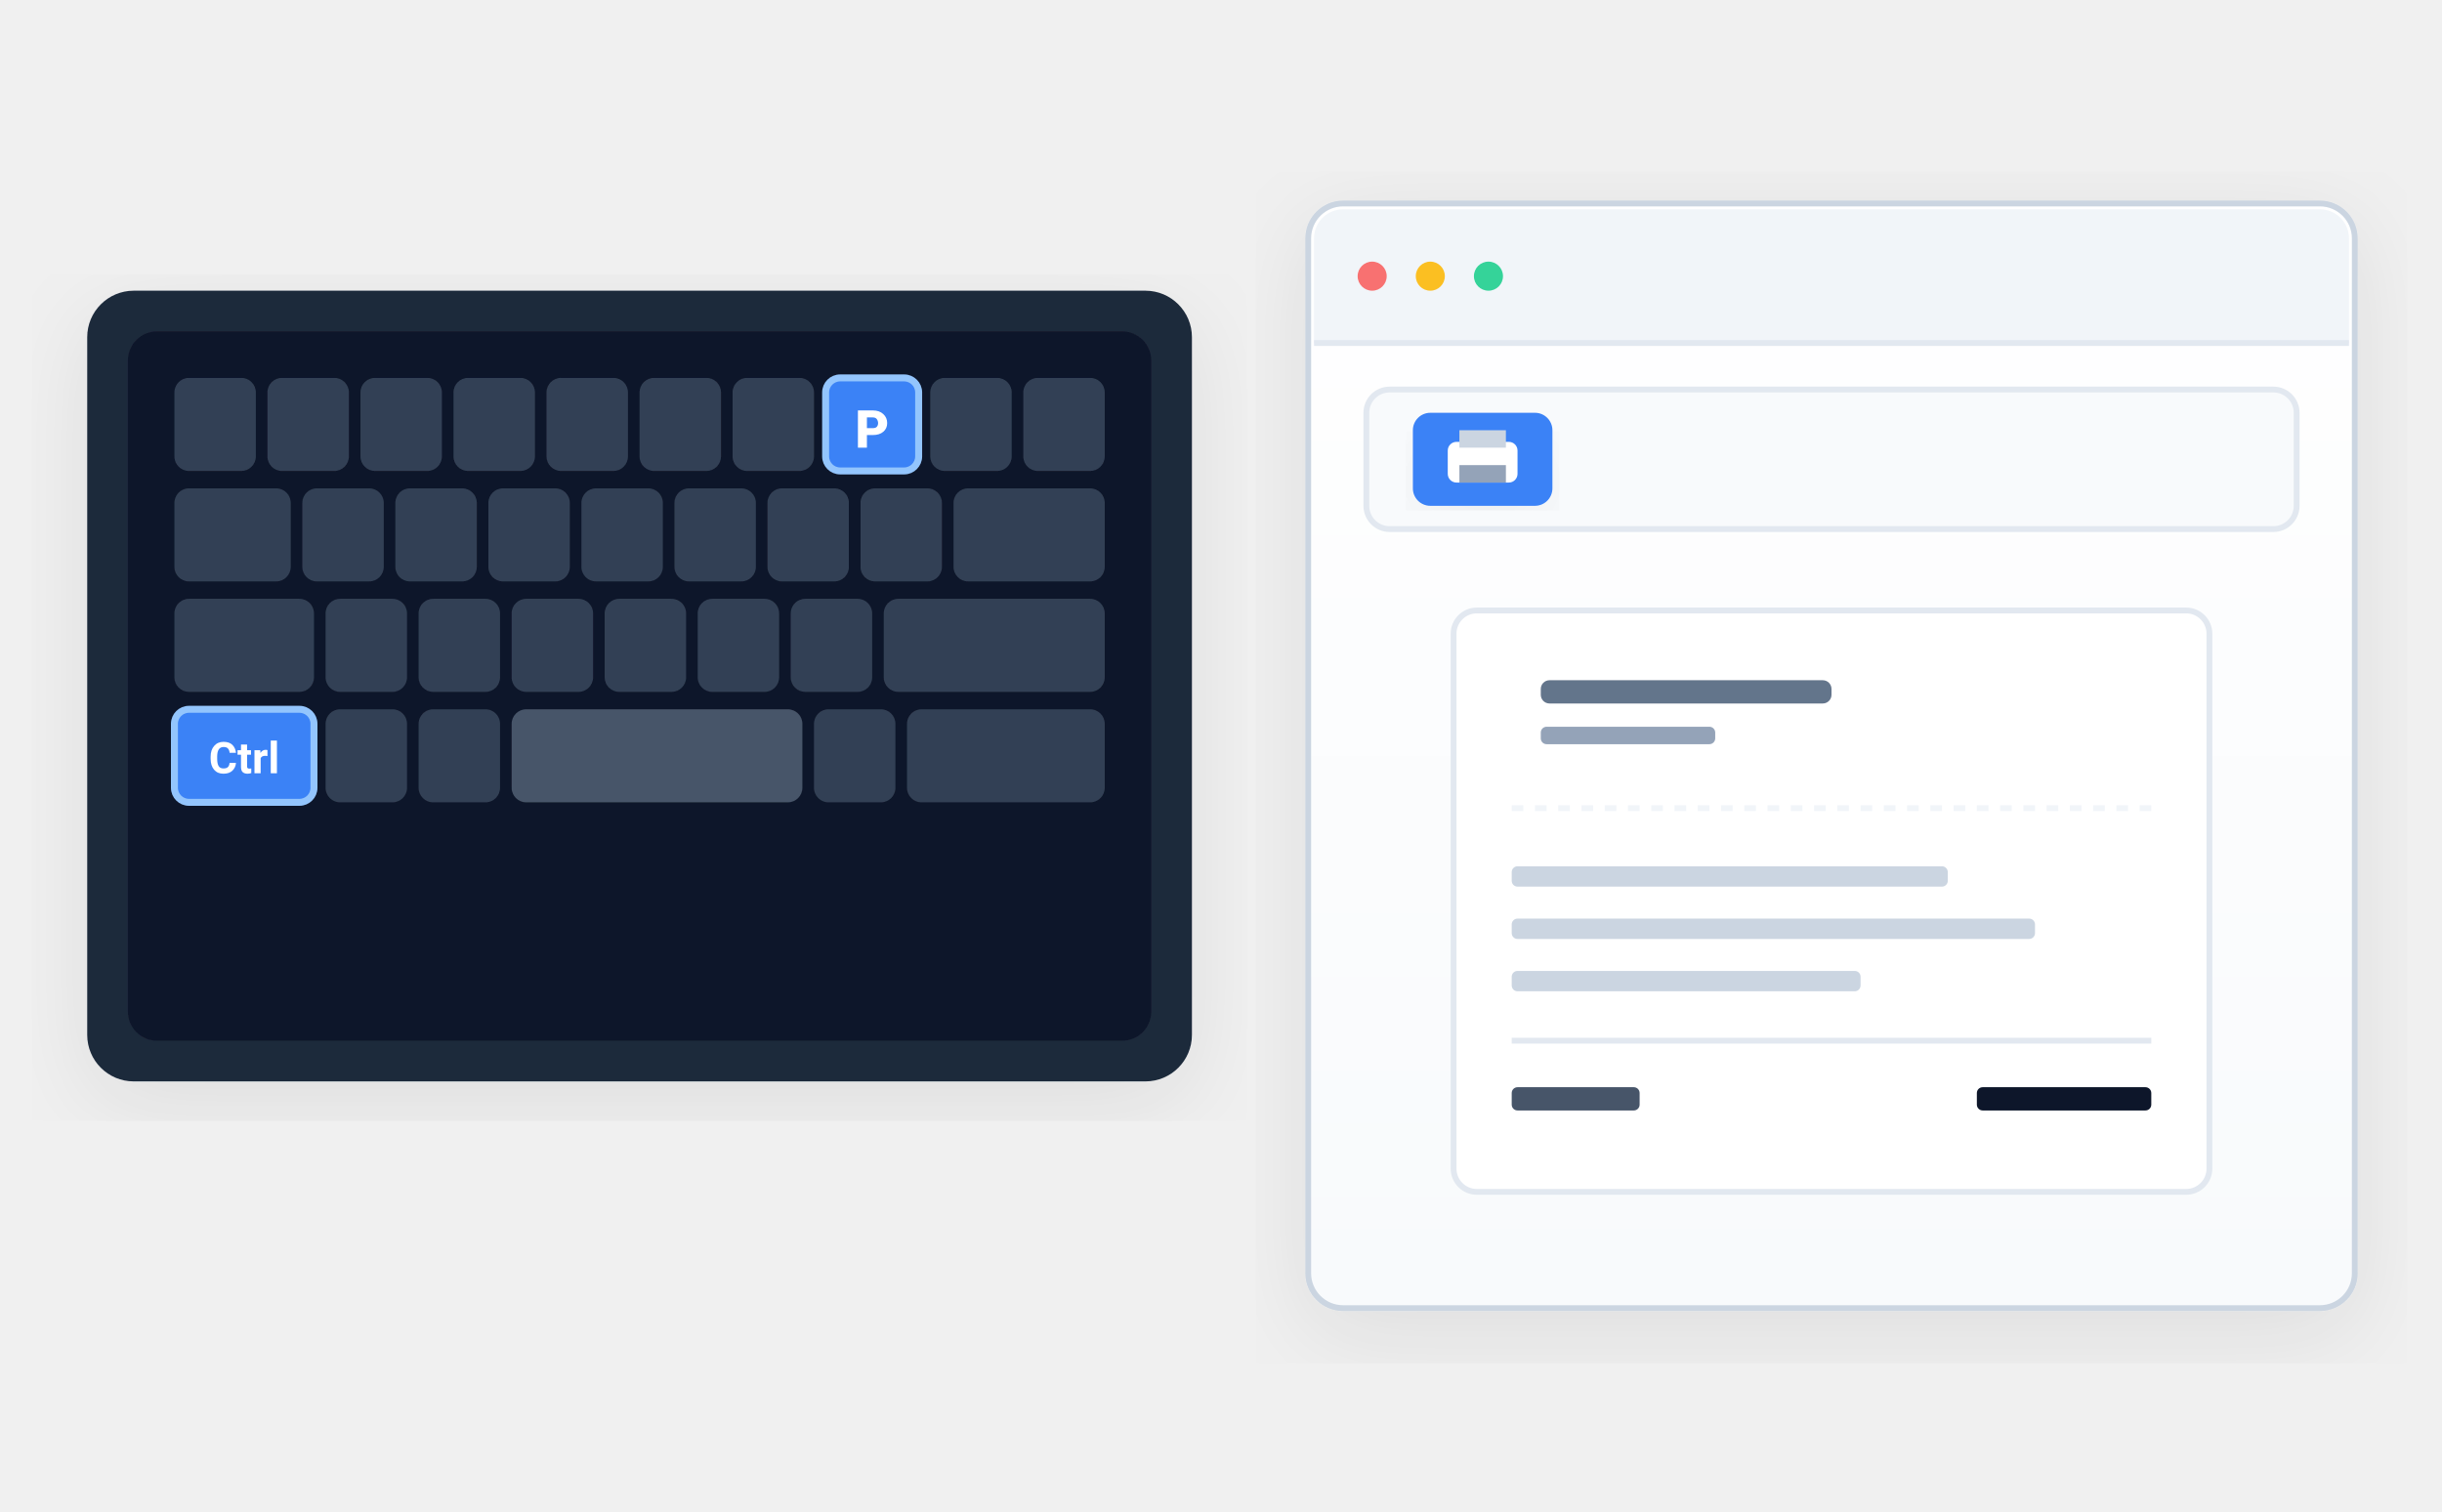
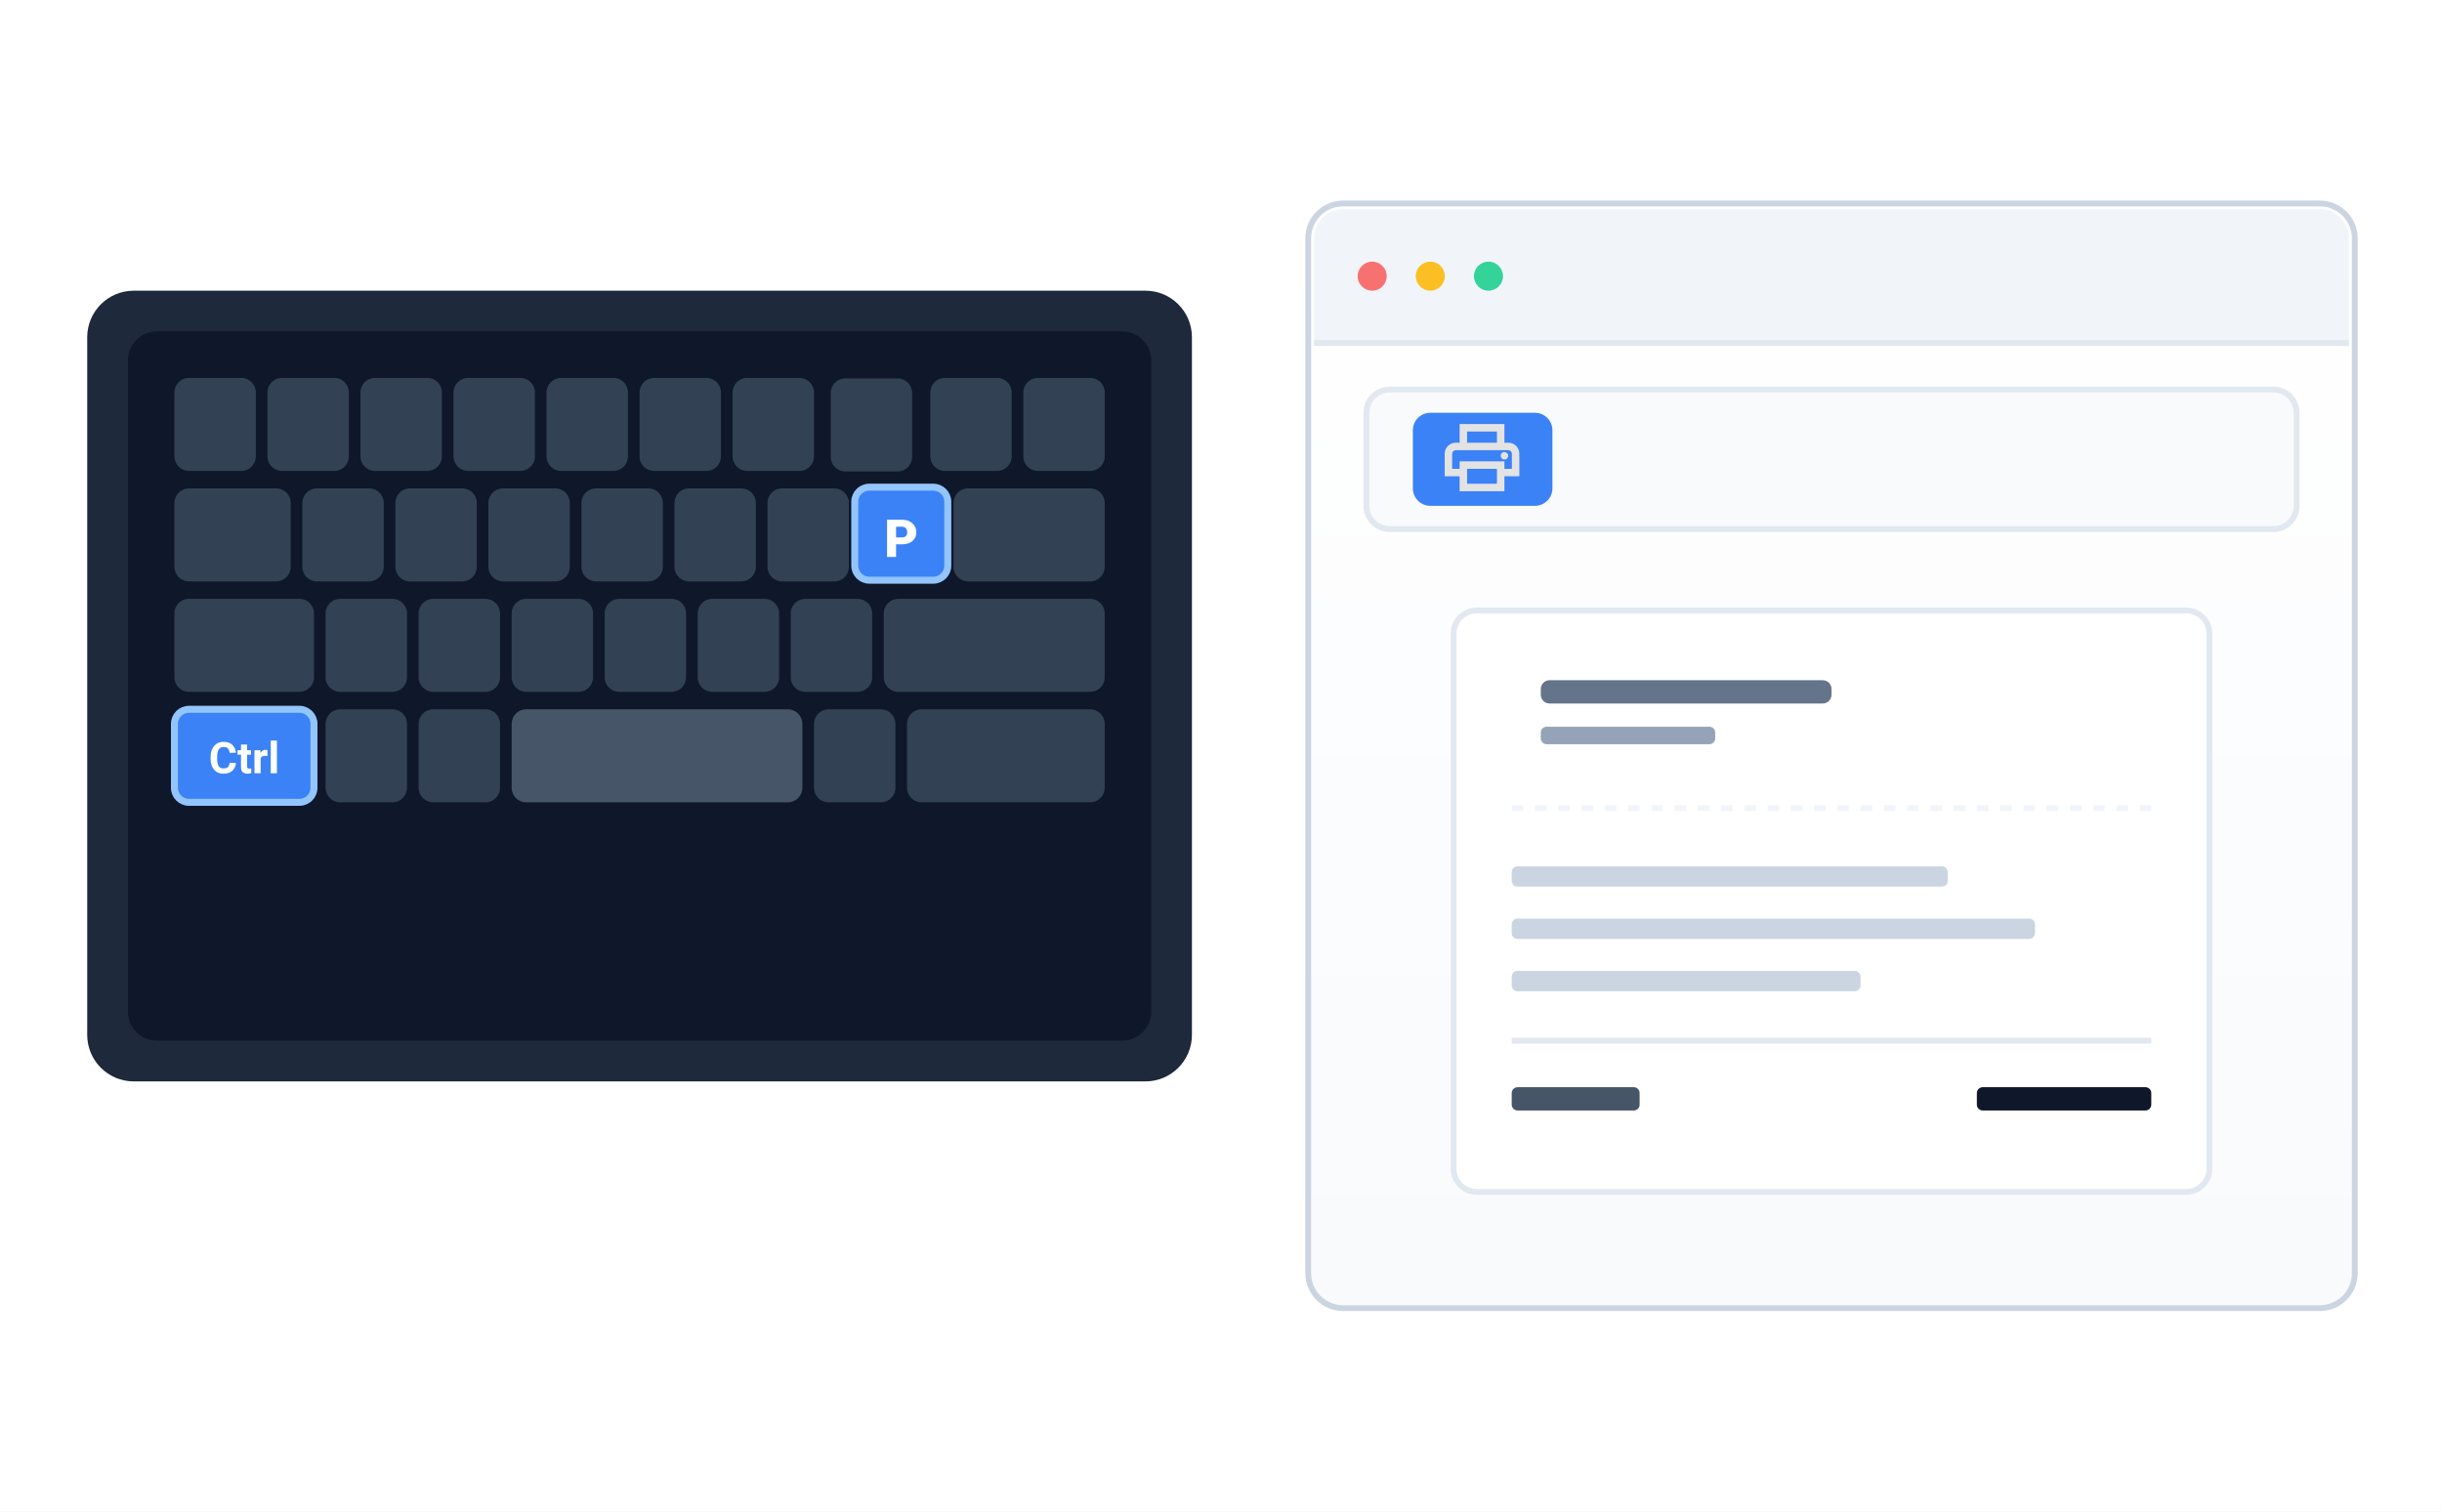
- <svg xmlns="http://www.w3.org/2000/svg" viewBox="0 0 420 260" width="100%" height="100%">
-   <defs>
+ <svg xmlns="http://www.w3.org/2000/svg" viewBox="0 0 420 260" width="100%" height="100%" version="1.1" id="svg52" xml:space="preserve">
+   <defs id="defs2">
    <linearGradient id="window-grad" x1="0%" y1="0%" x2="0%" y2="100%">
-       <stop offset="0%" stop-color="#ffffff" />
-       <stop offset="100%" stop-color="#f8fafc" />
+       <stop offset="0%" stop-color="#ffffff" id="stop1" />
+       <stop offset="100%" stop-color="#f8fafc" id="stop2" />
    </linearGradient>
-     <linearGradient id="printer-body" x1="0%" y1="0%" x2="0%" y2="100%">
-       <stop offset="0%" stop-color="#f1f5f9" />
-       <stop offset="100%" stop-color="#e2e8f0" />
-     </linearGradient>
-     <linearGradient id="printer-top" x1="0%" y1="0%" x2="0%" y2="100%">
-       <stop offset="0%" stop-color="#cbd5e1" />
-       <stop offset="100%" stop-color="#94a3b8" />
-     </linearGradient>
-     <filter id="shadow-card" x="-5%" y="-5%" width="110%" height="110%">
-       <feDropShadow dx="0" dy="4" stdDeviation="8" flood-color="#0f172a" flood-opacity="0.08" />
-     </filter>
  </defs>
-   <rect width="420" height="260" fill="transparent" />
-   <g transform="translate(15, 50)" filter="url(#shadow-card)">
-     <rect width="190" height="136" rx="8" fill="#1e293b" />
-     <rect x="7" y="7" width="176" height="122" rx="5" fill="#0f172a" />
-     <rect x="15" y="15" width="14" height="16" rx="2.5" fill="#334155" />
-     <rect x="31" y="15" width="14" height="16" rx="2.5" fill="#334155" />
-     <rect x="47" y="15" width="14" height="16" rx="2.5" fill="#334155" />
-     <rect x="63" y="15" width="14" height="16" rx="2.5" fill="#334155" />
-     <rect x="79" y="15" width="14" height="16" rx="2.5" fill="#334155" />
-     <rect x="95" y="15" width="14" height="16" rx="2.5" fill="#334155" />
-     <rect x="111" y="15" width="14" height="16" rx="2.5" fill="#334155" />
-     <g transform="translate(127, 15)">
-       <rect width="16" height="16" rx="2.5" fill="#3b82f6" stroke="#93c5fd" stroke-width="1.2" />
-       <text x="8" y="12" font-family="-apple-system, BlinkMacSystemFont, 'Segoe UI', Roboto, sans-serif" font-weight="800" font-size="9" fill="#ffffff" text-anchor="middle">P</text>
+   <rect width="420" height="260" fill="#ffffff" id="rect2" />
+   <g transform="translate(15, 50)" id="g37">
+     <rect width="190" height="136" rx="8" fill="#1e293b" id="rect3" />
+     <rect x="7" y="7" width="176" height="122" rx="5" fill="#0f172a" id="rect4" />
+     <rect x="15" y="15" width="14" height="16" rx="2.5" fill="#334155" id="rect5" />
+     <rect x="31" y="15" width="14" height="16" rx="2.5" fill="#334155" id="rect6" />
+     <rect x="47" y="15" width="14" height="16" rx="2.5" fill="#334155" id="rect7" />
+     <rect x="63" y="15" width="14" height="16" rx="2.5" fill="#334155" id="rect8" />
+     <rect x="79" y="15" width="14" height="16" rx="2.5" fill="#334155" id="rect9" />
+     <rect x="95" y="15" width="14" height="16" rx="2.5" fill="#334155" id="rect10" />
+     <rect x="111" y="15" width="14" height="16" rx="2.5" fill="#334155" id="rect11" />
+     <g transform="translate(132.012,33.79485)" id="g12">
+       <rect width="16" height="16" rx="2.5" fill="#3b82f6" stroke="#93c5fd" stroke-width="1.2" id="rect12" x="0" y="0" />
+       <text x="8" y="12" font-family="'-apple-system', BlinkMacSystemFont, 'Segoe UI', Roboto, sans-serif" font-weight="800" font-size="9px" fill="#ffffff" text-anchor="middle" id="text12">P</text>
    </g>
-     <rect x="145" y="15" width="14" height="16" rx="2.5" fill="#334155" />
-     <rect x="161" y="15" width="14" height="16" rx="2.5" fill="#334155" />
-     <rect x="15" y="34" width="20" height="16" rx="2.5" fill="#334155" />
-     <rect x="37" y="34" width="14" height="16" rx="2.5" fill="#334155" />
-     <rect x="53" y="34" width="14" height="16" rx="2.5" fill="#334155" />
-     <rect x="69" y="34" width="14" height="16" rx="2.5" fill="#334155" />
-     <rect x="85" y="34" width="14" height="16" rx="2.5" fill="#334155" />
-     <rect x="101" y="34" width="14" height="16" rx="2.5" fill="#334155" />
-     <rect x="117" y="34" width="14" height="16" rx="2.5" fill="#334155" />
-     <rect x="133" y="34" width="14" height="16" rx="2.5" fill="#334155" />
-     <rect x="149" y="34" width="26" height="16" rx="2.5" fill="#334155" />
-     <rect x="15" y="53" width="24" height="16" rx="2.5" fill="#334155" />
-     <rect x="41" y="53" width="14" height="16" rx="2.5" fill="#334155" />
-     <rect x="57" y="53" width="14" height="16" rx="2.5" fill="#334155" />
-     <rect x="73" y="53" width="14" height="16" rx="2.5" fill="#334155" />
-     <rect x="89" y="53" width="14" height="16" rx="2.5" fill="#334155" />
-     <rect x="105" y="53" width="14" height="16" rx="2.5" fill="#334155" />
-     <rect x="121" y="53" width="14" height="16" rx="2.5" fill="#334155" />
-     <rect x="137" y="53" width="38" height="16" rx="2.5" fill="#334155" />
-     <g transform="translate(15, 72)">
-       <rect width="24" height="16" rx="2.5" fill="#3b82f6" stroke="#93c5fd" stroke-width="1.2" />
-       <text x="12" y="11" font-family="-apple-system, BlinkMacSystemFont, 'Segoe UI', Roboto, sans-serif" font-weight="700" font-size="7.5" fill="#ffffff" text-anchor="middle">Ctrl</text>
+     <rect x="145" y="15" width="14" height="16" rx="2.5" fill="#334155" id="rect13" />
+     <rect x="161" y="15" width="14" height="16" rx="2.5" fill="#334155" id="rect14" />
+     <rect x="15" y="34" width="20" height="16" rx="2.5" fill="#334155" id="rect15" />
+     <rect x="37" y="34" width="14" height="16" rx="2.5" fill="#334155" id="rect16" />
+     <rect x="53" y="34" width="14" height="16" rx="2.5" fill="#334155" id="rect17" />
+     <rect x="69" y="34" width="14" height="16" rx="2.5" fill="#334155" id="rect18" />
+     <rect x="85" y="34" width="14" height="16" rx="2.5" fill="#334155" id="rect19" />
+     <rect x="101" y="34" width="14" height="16" rx="2.5" fill="#334155" id="rect20" />
+     <rect x="117" y="34" width="14" height="16" rx="2.5" fill="#334155" id="rect21" />
+     <rect x="127.874" y="15.091" width="14" height="16" rx="2.5" fill="#334155" id="rect22" />
+     <rect x="149" y="34" width="26" height="16" rx="2.5" fill="#334155" id="rect23" />
+     <rect x="15" y="53" width="24" height="16" rx="2.5" fill="#334155" id="rect24" />
+     <rect x="41" y="53" width="14" height="16" rx="2.5" fill="#334155" id="rect25" />
+     <rect x="57" y="53" width="14" height="16" rx="2.5" fill="#334155" id="rect26" />
+     <rect x="73" y="53" width="14" height="16" rx="2.5" fill="#334155" id="rect27" />
+     <rect x="89" y="53" width="14" height="16" rx="2.5" fill="#334155" id="rect28" />
+     <rect x="105" y="53" width="14" height="16" rx="2.5" fill="#334155" id="rect29" />
+     <rect x="121" y="53" width="14" height="16" rx="2.5" fill="#334155" id="rect30" />
+     <rect x="137" y="53" width="38" height="16" rx="2.5" fill="#334155" id="rect31" />
+     <g transform="translate(15, 72)" id="g32">
+       <rect width="24" height="16" rx="2.5" fill="#3b82f6" stroke="#93c5fd" stroke-width="1.2" id="rect32" />
+       <text x="12" y="11" font-family="-apple-system, BlinkMacSystemFont, 'Segoe UI', Roboto, sans-serif" font-weight="700" font-size="7.5" fill="#ffffff" text-anchor="middle" id="text32">Ctrl</text>
    </g>
-     <rect x="41" y="72" width="14" height="16" rx="2.5" fill="#334155" />
-     <rect x="57" y="72" width="14" height="16" rx="2.5" fill="#334155" />
-     <rect x="73" y="72" width="50" height="16" rx="2.5" fill="#475569" />
-     <rect x="125" y="72" width="14" height="16" rx="2.5" fill="#334155" />
-     <rect x="141" y="72" width="34" height="16" rx="2.5" fill="#334155" />
+     <rect x="41" y="72" width="14" height="16" rx="2.5" fill="#334155" id="rect33" />
+     <rect x="57" y="72" width="14" height="16" rx="2.5" fill="#334155" id="rect34" />
+     <rect x="73" y="72" width="50" height="16" rx="2.5" fill="#475569" id="rect35" />
+     <rect x="125" y="72" width="14" height="16" rx="2.5" fill="#334155" id="rect36" />
+     <rect x="141" y="72" width="34" height="16" rx="2.5" fill="#334155" id="rect37" />
  </g>
-   <g transform="translate(225, 35)" filter="url(#shadow-card)">
-     <rect width="180" height="190" rx="6" fill="url(#window-grad)" stroke="#cbd5e1" stroke-width="1" />
-     <path d="M 1 6 C 1 3.238 3.238 1 6 1 L 174 1 C 176.762 1 179 3.238 179 6 L 179 24 L 1 24 Z" fill="#f1f5f9" />
-     <line x1="1" y1="24" x2="179" y2="24" stroke="#e2e8f0" stroke-width="1" />
-     <circle cx="11" cy="12.5" r="2.5" fill="#f87171" />
-     <circle cx="21" cy="12.5" r="2.5" fill="#fbbf24" />
-     <circle cx="31" cy="12.5" r="2.5" fill="#34d399" />
-     <rect x="10" y="32" width="160" height="24" rx="4" fill="#f8fafc" stroke="#e2e8f0" stroke-width="1" />
-     <g transform="translate(18, 36)" filter="url(#shadow-card)">
-       <rect width="24" height="16" rx="3" fill="#3b82f6" />
-       <rect x="6" y="5" width="12" height="7" rx="1.5" fill="#ffffff" />
-       <rect x="8" y="3" width="8" height="3" fill="#cbd5e1" />
-       <rect x="8" y="9" width="8" height="3" fill="#94a3b8" />
+   <g transform="translate(225, 35)" id="g52">
+     <rect width="180" height="190" rx="6" fill="url(#window-grad)" stroke="#cbd5e1" stroke-width="1" id="rect38" />
+     <path d="M 1 6 C 1 3.238 3.238 1 6 1 L 174 1 C 176.762 1 179 3.238 179 6 L 179 24 L 1 24 Z" fill="#f1f5f9" id="path38" />
+     <line x1="1" y1="24" x2="179" y2="24" stroke="#e2e8f0" stroke-width="1" id="line38" />
+     <circle cx="11" cy="12.5" r="2.5" fill="#f87171" id="circle38" />
+     <circle cx="21" cy="12.5" r="2.5" fill="#fbbf24" id="circle39" />
+     <circle cx="31" cy="12.5" r="2.5" fill="#34d399" id="circle40" />
+     <rect x="10" y="32" width="160" height="24" rx="4" fill="#f8fafc" stroke="#e2e8f0" stroke-width="1" id="rect40" />
+     <g transform="translate(18, 36)" id="g44">
+       <rect width="24" height="16" rx="3" fill="#3b82f6" id="rect41" />
+       <g id="layer3" transform="translate(-243,-71)">
+         <g style="fill:#e3e3e3" id="g53" transform="matrix(0.6420212,0,0,0.6420212,247.1881,71.00702)">
+           <path d="M 16,8 V 5 H 8 V 8 H 6 V 3 H 18 V 8 Z M 4,10 q 0,0 0.29,0 0.29,0 0.71,0 h 14 q 0.43,0 0.71,0 0.28,0 0.29,0 H 18 6 Z m 14,2.5 q 0.43,0 0.71,-0.29 Q 19,11.93 19,11.5 19,11.07 18.71,10.79 18.42,10.51 18,10.5 17.58,10.49 17.29,10.79 17,11.09 17,11.5 q 0,0.41 0.29,0.71 0.29,0.3 0.71,0.29 z M 16,19 V 15 H 8 v 4 z m 2,2 H 6 V 17 H 2 V 11 Q 2,9.73 2.88,8.86 3.76,7.99 5,8 H 19 Q 20.28,8 21.14,8.86 22,9.73 22,11 v 6 h -4 z m 2,-6 V 11 Q 20,10.57 19.71,10.29 19.42,10.01 19,10 H 5 Q 4.58,10 4.29,10.29 4,10.58 4,11 v 4 h 2 v -2 h 12 v 2 z" id="path1" />
+         </g>
+       </g>
    </g>
-     <rect x="25" y="70" width="130" height="100" rx="4" fill="#ffffff" stroke="#e2e8f0" stroke-width="1" />
-     <rect x="40" y="82" width="50" height="4" rx="1.5" fill="#64748b" />
-     <rect x="40" y="90" width="30" height="3" rx="1" fill="#94a3b8" />
-     <line x1="35" y1="104" x2="145" y2="104" stroke="#f1f5f9" stroke-width="1" stroke-dasharray="2 2" />
-     <rect x="35" y="114" width="75" height="3.5" rx="1" fill="#cbd5e1" />
-     <rect x="35" y="123" width="90" height="3.5" rx="1" fill="#cbd5e1" />
-     <rect x="35" y="132" width="60" height="3.5" rx="1" fill="#cbd5e1" />
-     <line x1="35" y1="144" x2="145" y2="144" stroke="#e2e8f0" stroke-width="1" />
-     <rect x="35" y="152" width="22" height="4" rx="1" fill="#475569" />
-     <rect x="115" y="152" width="30" height="4" rx="1" fill="#0f172a" />
+     <rect x="25" y="70" width="130" height="100" rx="4" fill="#ffffff" stroke="#e2e8f0" stroke-width="1" id="rect45" />
+     <rect x="40" y="82" width="50" height="4" rx="1.5" fill="#64748b" id="rect46" />
+     <rect x="40" y="90" width="30" height="3" rx="1" fill="#94a3b8" id="rect47" />
+     <line x1="35" y1="104" x2="145" y2="104" stroke="#f1f5f9" stroke-width="1" stroke-dasharray="2 2" id="line47" />
+     <rect x="35" y="114" width="75" height="3.5" rx="1" fill="#cbd5e1" id="rect48" />
+     <rect x="35" y="123" width="90" height="3.5" rx="1" fill="#cbd5e1" id="rect49" />
+     <rect x="35" y="132" width="60" height="3.5" rx="1" fill="#cbd5e1" id="rect50" />
+     <line x1="35" y1="144" x2="145" y2="144" stroke="#e2e8f0" stroke-width="1" id="line50" />
+     <rect x="35" y="152" width="22" height="4" rx="1" fill="#475569" id="rect51" />
+     <rect x="115" y="152" width="30" height="4" rx="1" fill="#0f172a" id="rect52" />
  </g>
</svg>
